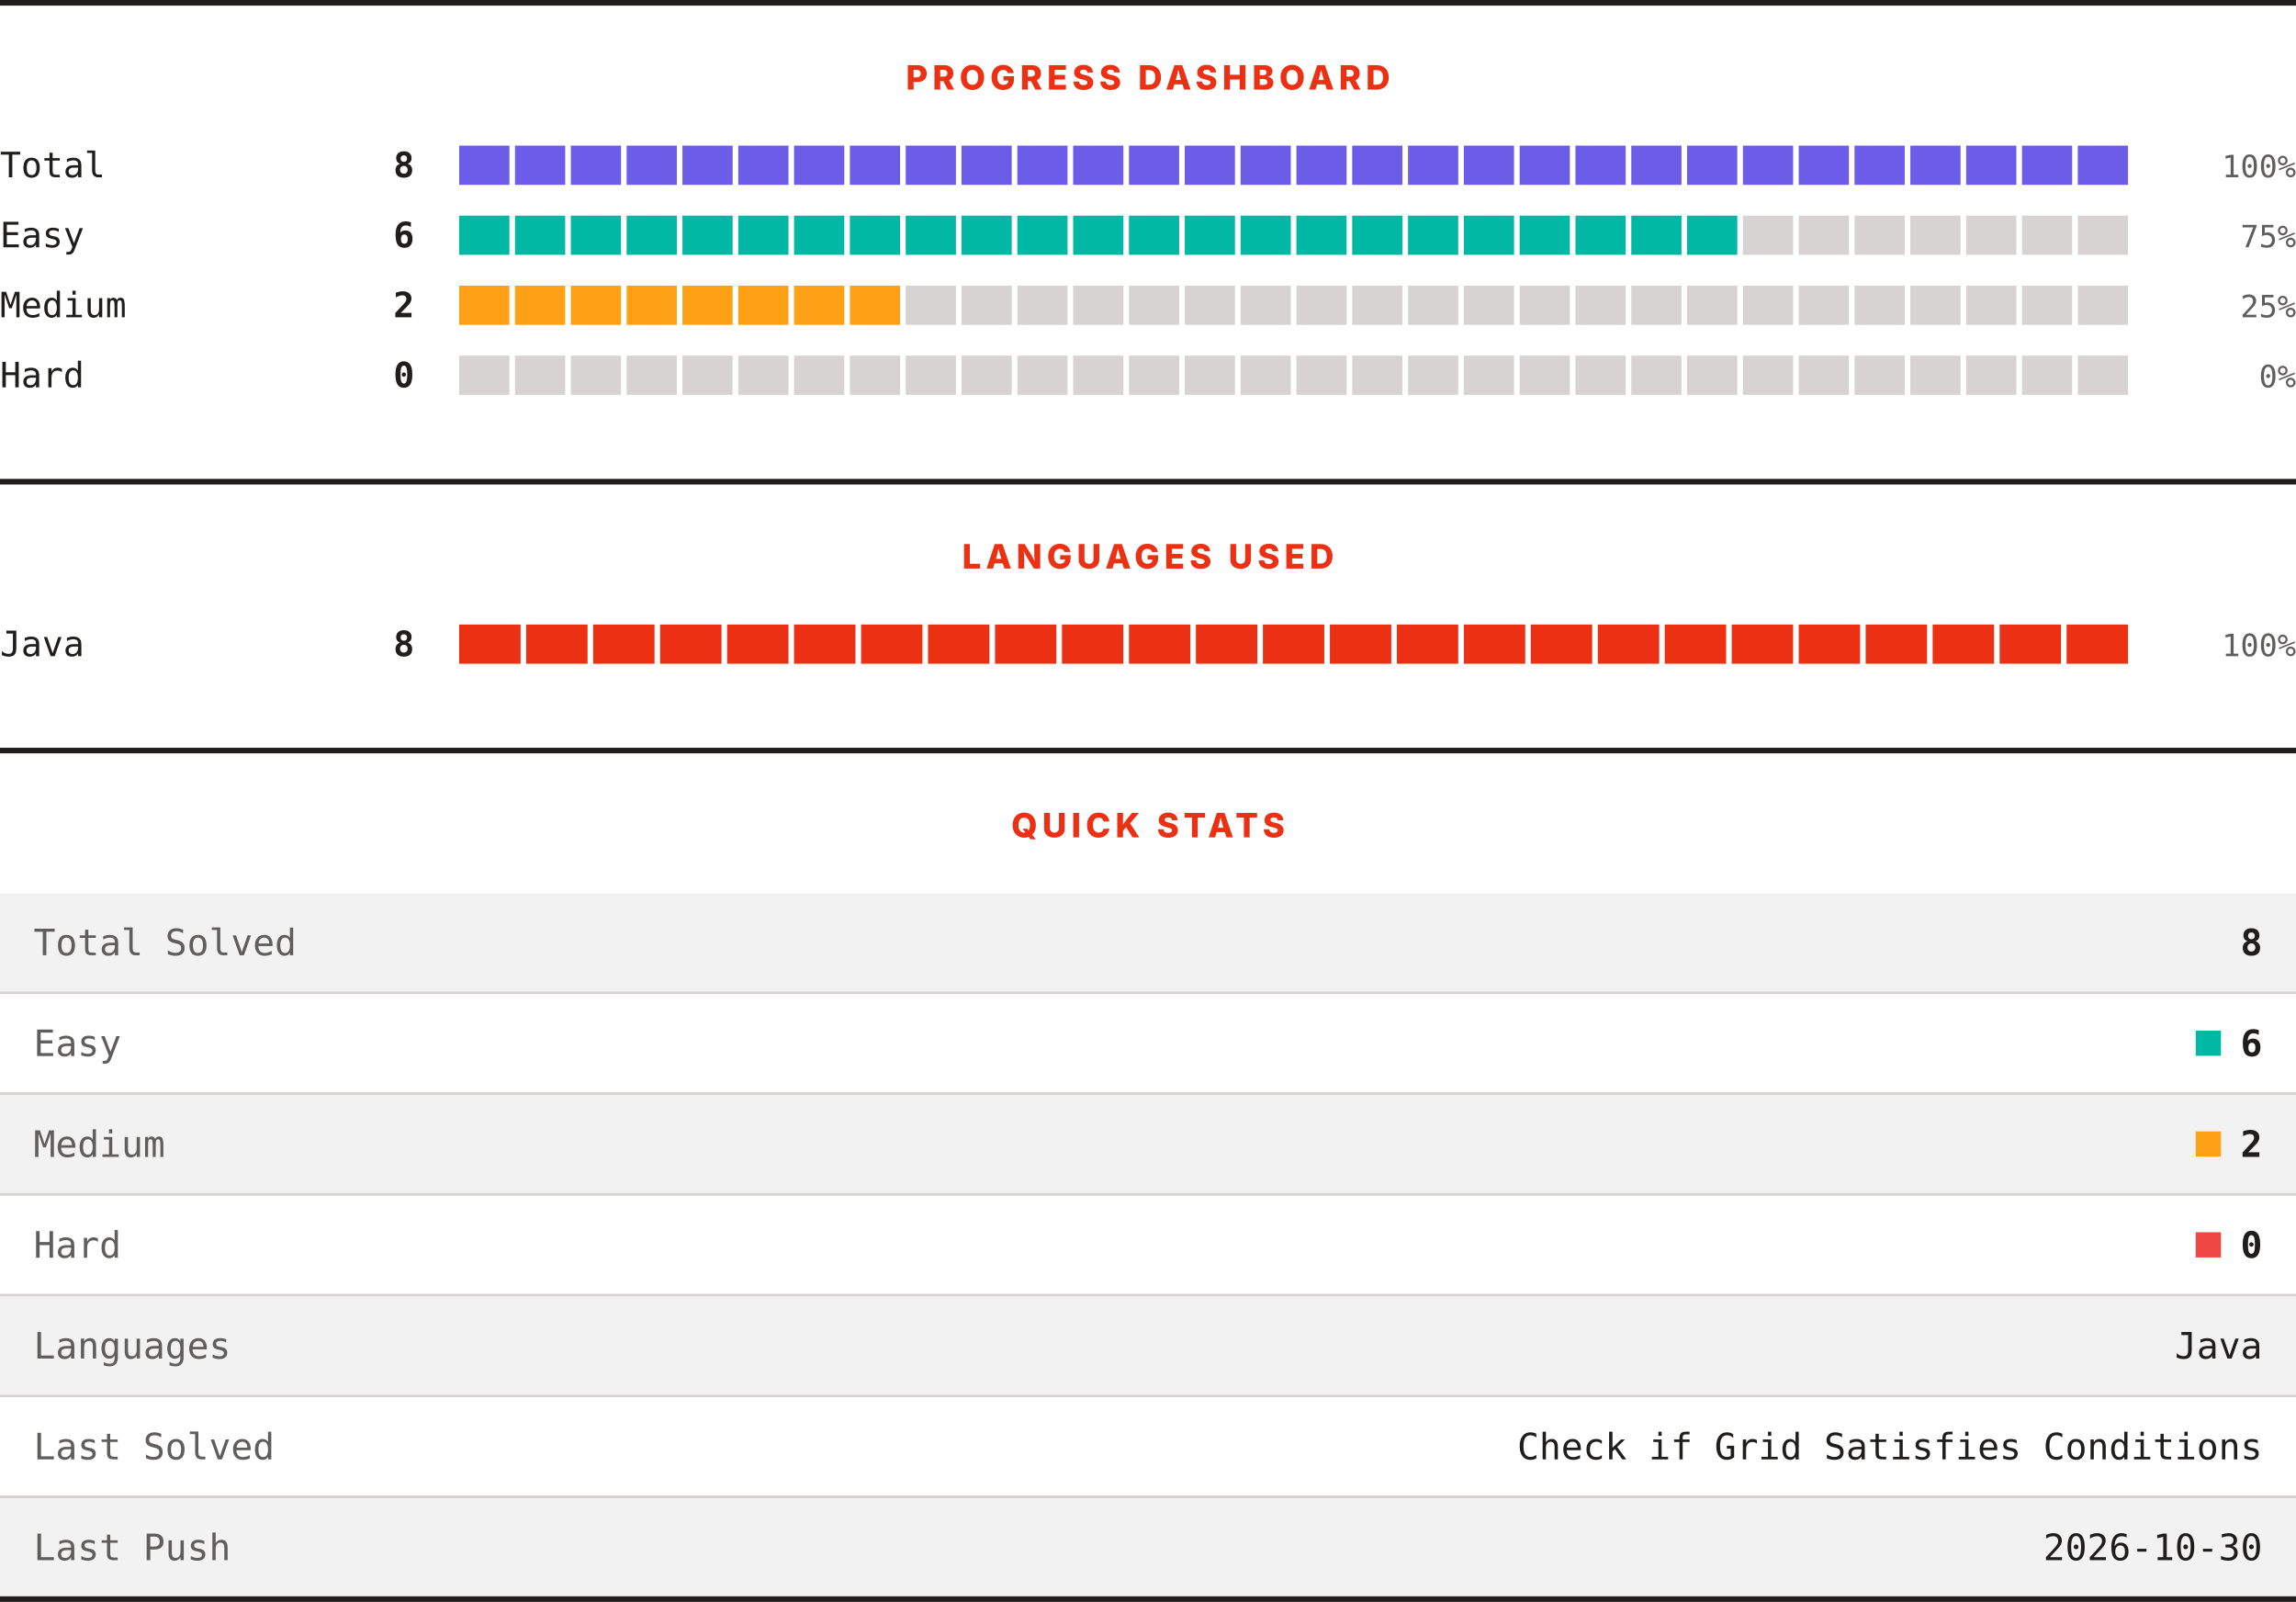
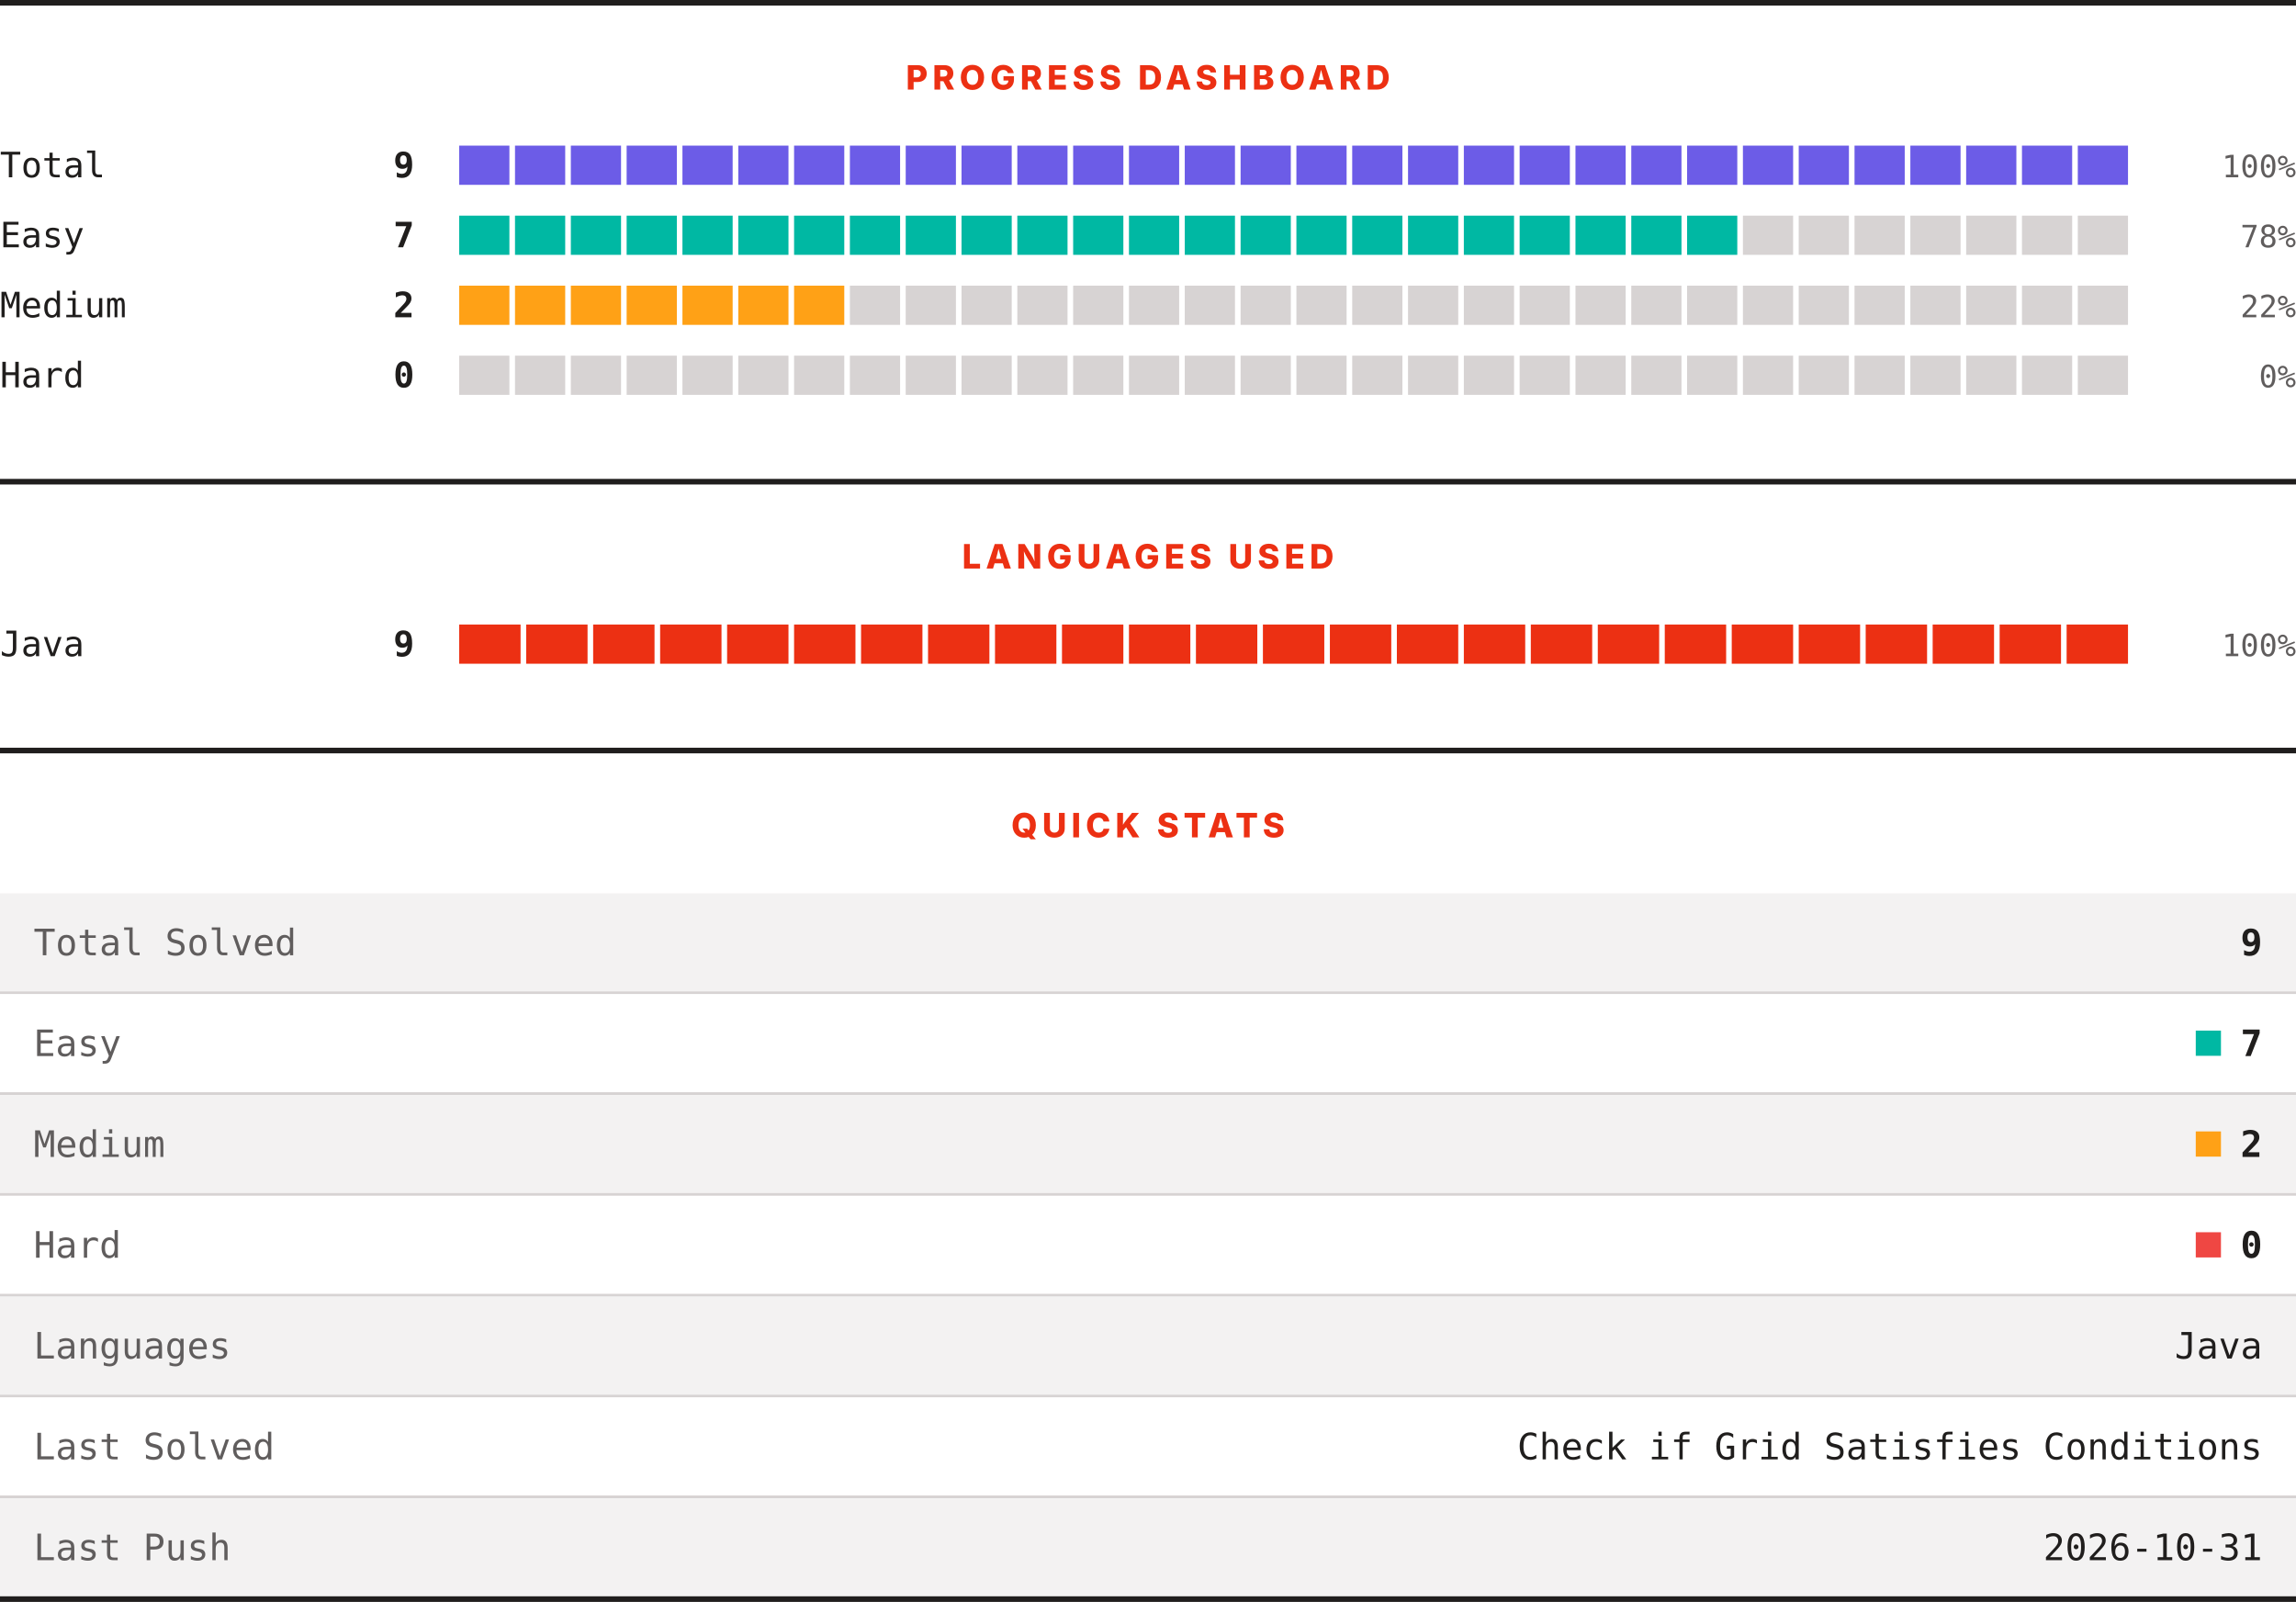
<svg xmlns="http://www.w3.org/2000/svg" width="820" height="572" viewBox="0 0 820 572" role="img" aria-label="LeetCode progress, languages and quick stats">
  <rect width="820" height="572" fill="#ffffff" />
  <rect x="0" y="0" width="820" height="2" fill="#201e1d" />
  <text x="410" y="32" text-anchor="middle" font-family="Archivo, system-ui, -apple-system, Segoe UI, sans-serif" font-size="12" font-weight="800" letter-spacing="1.68" fill="#ec3013">PROGRESS DASHBOARD</text>
  <text x="0" y="63.3" font-family="ui-monospace, SFMono-Regular, Menlo, Consolas, monospace" font-size="12.5" fill="#201e1d">Total</text>
-   <text x="148" y="63.3" text-anchor="end" font-family="ui-monospace, SFMono-Regular, Menlo, Consolas, monospace" font-size="12.5" font-weight="700" fill="#201e1d">8</text>
+   <text x="148" y="63.3" text-anchor="end" font-family="ui-monospace, SFMono-Regular, Menlo, Consolas, monospace" font-size="12.5" font-weight="700" fill="#201e1d">9</text>
  <rect x="164.00" y="52" width="17.93" height="14" fill="#6c5ce7" />
  <rect x="183.93" y="52" width="17.93" height="14" fill="#6c5ce7" />
  <rect x="203.87" y="52" width="17.93" height="14" fill="#6c5ce7" />
  <rect x="223.80" y="52" width="17.93" height="14" fill="#6c5ce7" />
  <rect x="243.73" y="52" width="17.93" height="14" fill="#6c5ce7" />
  <rect x="263.67" y="52" width="17.93" height="14" fill="#6c5ce7" />
  <rect x="283.60" y="52" width="17.93" height="14" fill="#6c5ce7" />
  <rect x="303.53" y="52" width="17.93" height="14" fill="#6c5ce7" />
  <rect x="323.47" y="52" width="17.93" height="14" fill="#6c5ce7" />
  <rect x="343.40" y="52" width="17.93" height="14" fill="#6c5ce7" />
  <rect x="363.33" y="52" width="17.93" height="14" fill="#6c5ce7" />
  <rect x="383.27" y="52" width="17.93" height="14" fill="#6c5ce7" />
  <rect x="403.20" y="52" width="17.93" height="14" fill="#6c5ce7" />
  <rect x="423.13" y="52" width="17.93" height="14" fill="#6c5ce7" />
  <rect x="443.07" y="52" width="17.93" height="14" fill="#6c5ce7" />
  <rect x="463.00" y="52" width="17.93" height="14" fill="#6c5ce7" />
  <rect x="482.93" y="52" width="17.93" height="14" fill="#6c5ce7" />
  <rect x="502.87" y="52" width="17.93" height="14" fill="#6c5ce7" />
  <rect x="522.80" y="52" width="17.93" height="14" fill="#6c5ce7" />
  <rect x="542.73" y="52" width="17.93" height="14" fill="#6c5ce7" />
  <rect x="562.67" y="52" width="17.93" height="14" fill="#6c5ce7" />
  <rect x="582.60" y="52" width="17.93" height="14" fill="#6c5ce7" />
  <rect x="602.53" y="52" width="17.93" height="14" fill="#6c5ce7" />
  <rect x="622.47" y="52" width="17.93" height="14" fill="#6c5ce7" />
  <rect x="642.40" y="52" width="17.93" height="14" fill="#6c5ce7" />
  <rect x="662.33" y="52" width="17.93" height="14" fill="#6c5ce7" />
  <rect x="682.27" y="52" width="17.93" height="14" fill="#6c5ce7" />
  <rect x="702.20" y="52" width="17.93" height="14" fill="#6c5ce7" />
  <rect x="722.13" y="52" width="17.93" height="14" fill="#6c5ce7" />
  <rect x="742.07" y="52" width="17.93" height="14" fill="#6c5ce7" />
  <text x="820" y="63.3" text-anchor="end" font-family="ui-monospace, SFMono-Regular, Menlo, Consolas, monospace" font-size="11" fill="#605d5d">100%</text>
  <text x="0" y="88.3" font-family="ui-monospace, SFMono-Regular, Menlo, Consolas, monospace" font-size="12.5" fill="#201e1d">Easy</text>
-   <text x="148" y="88.3" text-anchor="end" font-family="ui-monospace, SFMono-Regular, Menlo, Consolas, monospace" font-size="12.5" font-weight="700" fill="#201e1d">6</text>
+   <text x="148" y="88.3" text-anchor="end" font-family="ui-monospace, SFMono-Regular, Menlo, Consolas, monospace" font-size="12.5" font-weight="700" fill="#201e1d">7</text>
  <rect x="164.00" y="77" width="17.93" height="14" fill="#00b8a3" />
  <rect x="183.93" y="77" width="17.93" height="14" fill="#00b8a3" />
  <rect x="203.87" y="77" width="17.93" height="14" fill="#00b8a3" />
  <rect x="223.80" y="77" width="17.93" height="14" fill="#00b8a3" />
  <rect x="243.73" y="77" width="17.93" height="14" fill="#00b8a3" />
  <rect x="263.67" y="77" width="17.93" height="14" fill="#00b8a3" />
  <rect x="283.60" y="77" width="17.93" height="14" fill="#00b8a3" />
  <rect x="303.53" y="77" width="17.93" height="14" fill="#00b8a3" />
  <rect x="323.47" y="77" width="17.93" height="14" fill="#00b8a3" />
  <rect x="343.40" y="77" width="17.93" height="14" fill="#00b8a3" />
  <rect x="363.33" y="77" width="17.93" height="14" fill="#00b8a3" />
  <rect x="383.27" y="77" width="17.93" height="14" fill="#00b8a3" />
  <rect x="403.20" y="77" width="17.93" height="14" fill="#00b8a3" />
  <rect x="423.13" y="77" width="17.93" height="14" fill="#00b8a3" />
  <rect x="443.07" y="77" width="17.93" height="14" fill="#00b8a3" />
  <rect x="463.00" y="77" width="17.93" height="14" fill="#00b8a3" />
  <rect x="482.93" y="77" width="17.93" height="14" fill="#00b8a3" />
  <rect x="502.87" y="77" width="17.93" height="14" fill="#00b8a3" />
  <rect x="522.80" y="77" width="17.93" height="14" fill="#00b8a3" />
  <rect x="542.73" y="77" width="17.93" height="14" fill="#00b8a3" />
  <rect x="562.67" y="77" width="17.93" height="14" fill="#00b8a3" />
  <rect x="582.60" y="77" width="17.93" height="14" fill="#00b8a3" />
  <rect x="602.53" y="77" width="17.93" height="14" fill="#00b8a3" />
  <rect x="622.47" y="77" width="17.93" height="14" fill="#d7d3d3" />
  <rect x="642.40" y="77" width="17.93" height="14" fill="#d7d3d3" />
  <rect x="662.33" y="77" width="17.93" height="14" fill="#d7d3d3" />
  <rect x="682.27" y="77" width="17.93" height="14" fill="#d7d3d3" />
  <rect x="702.20" y="77" width="17.93" height="14" fill="#d7d3d3" />
  <rect x="722.13" y="77" width="17.93" height="14" fill="#d7d3d3" />
  <rect x="742.07" y="77" width="17.93" height="14" fill="#d7d3d3" />
-   <text x="820" y="88.3" text-anchor="end" font-family="ui-monospace, SFMono-Regular, Menlo, Consolas, monospace" font-size="11" fill="#605d5d">75%</text>
+   <text x="820" y="88.3" text-anchor="end" font-family="ui-monospace, SFMono-Regular, Menlo, Consolas, monospace" font-size="11" fill="#605d5d">78%</text>
  <text x="0" y="113.3" font-family="ui-monospace, SFMono-Regular, Menlo, Consolas, monospace" font-size="12.5" fill="#201e1d">Medium</text>
  <text x="148" y="113.3" text-anchor="end" font-family="ui-monospace, SFMono-Regular, Menlo, Consolas, monospace" font-size="12.5" font-weight="700" fill="#201e1d">2</text>
  <rect x="164.00" y="102" width="17.93" height="14" fill="#ffa116" />
  <rect x="183.93" y="102" width="17.93" height="14" fill="#ffa116" />
  <rect x="203.87" y="102" width="17.93" height="14" fill="#ffa116" />
  <rect x="223.80" y="102" width="17.93" height="14" fill="#ffa116" />
  <rect x="243.73" y="102" width="17.93" height="14" fill="#ffa116" />
  <rect x="263.67" y="102" width="17.93" height="14" fill="#ffa116" />
  <rect x="283.60" y="102" width="17.93" height="14" fill="#ffa116" />
-   <rect x="303.53" y="102" width="17.93" height="14" fill="#ffa116" />
+   <rect x="303.53" y="102" width="17.93" height="14" fill="#d7d3d3" />
  <rect x="323.47" y="102" width="17.93" height="14" fill="#d7d3d3" />
  <rect x="343.40" y="102" width="17.93" height="14" fill="#d7d3d3" />
  <rect x="363.33" y="102" width="17.93" height="14" fill="#d7d3d3" />
  <rect x="383.27" y="102" width="17.93" height="14" fill="#d7d3d3" />
  <rect x="403.20" y="102" width="17.93" height="14" fill="#d7d3d3" />
  <rect x="423.13" y="102" width="17.93" height="14" fill="#d7d3d3" />
  <rect x="443.07" y="102" width="17.93" height="14" fill="#d7d3d3" />
  <rect x="463.00" y="102" width="17.93" height="14" fill="#d7d3d3" />
  <rect x="482.93" y="102" width="17.93" height="14" fill="#d7d3d3" />
  <rect x="502.87" y="102" width="17.93" height="14" fill="#d7d3d3" />
  <rect x="522.80" y="102" width="17.93" height="14" fill="#d7d3d3" />
  <rect x="542.73" y="102" width="17.93" height="14" fill="#d7d3d3" />
  <rect x="562.67" y="102" width="17.93" height="14" fill="#d7d3d3" />
  <rect x="582.60" y="102" width="17.93" height="14" fill="#d7d3d3" />
  <rect x="602.53" y="102" width="17.93" height="14" fill="#d7d3d3" />
  <rect x="622.47" y="102" width="17.93" height="14" fill="#d7d3d3" />
  <rect x="642.40" y="102" width="17.93" height="14" fill="#d7d3d3" />
  <rect x="662.33" y="102" width="17.93" height="14" fill="#d7d3d3" />
  <rect x="682.27" y="102" width="17.93" height="14" fill="#d7d3d3" />
  <rect x="702.20" y="102" width="17.93" height="14" fill="#d7d3d3" />
  <rect x="722.13" y="102" width="17.93" height="14" fill="#d7d3d3" />
  <rect x="742.07" y="102" width="17.93" height="14" fill="#d7d3d3" />
-   <text x="820" y="113.3" text-anchor="end" font-family="ui-monospace, SFMono-Regular, Menlo, Consolas, monospace" font-size="11" fill="#605d5d">25%</text>
+   <text x="820" y="113.3" text-anchor="end" font-family="ui-monospace, SFMono-Regular, Menlo, Consolas, monospace" font-size="11" fill="#605d5d">22%</text>
  <text x="0" y="138.3" font-family="ui-monospace, SFMono-Regular, Menlo, Consolas, monospace" font-size="12.5" fill="#201e1d">Hard</text>
  <text x="148" y="138.3" text-anchor="end" font-family="ui-monospace, SFMono-Regular, Menlo, Consolas, monospace" font-size="12.5" font-weight="700" fill="#201e1d">0</text>
  <rect x="164.00" y="127" width="17.93" height="14" fill="#d7d3d3" />
  <rect x="183.93" y="127" width="17.93" height="14" fill="#d7d3d3" />
  <rect x="203.87" y="127" width="17.93" height="14" fill="#d7d3d3" />
  <rect x="223.80" y="127" width="17.93" height="14" fill="#d7d3d3" />
  <rect x="243.73" y="127" width="17.93" height="14" fill="#d7d3d3" />
  <rect x="263.67" y="127" width="17.93" height="14" fill="#d7d3d3" />
  <rect x="283.60" y="127" width="17.93" height="14" fill="#d7d3d3" />
  <rect x="303.53" y="127" width="17.93" height="14" fill="#d7d3d3" />
  <rect x="323.47" y="127" width="17.93" height="14" fill="#d7d3d3" />
  <rect x="343.40" y="127" width="17.93" height="14" fill="#d7d3d3" />
  <rect x="363.33" y="127" width="17.93" height="14" fill="#d7d3d3" />
  <rect x="383.27" y="127" width="17.93" height="14" fill="#d7d3d3" />
  <rect x="403.20" y="127" width="17.93" height="14" fill="#d7d3d3" />
  <rect x="423.13" y="127" width="17.93" height="14" fill="#d7d3d3" />
  <rect x="443.07" y="127" width="17.93" height="14" fill="#d7d3d3" />
  <rect x="463.00" y="127" width="17.93" height="14" fill="#d7d3d3" />
  <rect x="482.93" y="127" width="17.93" height="14" fill="#d7d3d3" />
  <rect x="502.87" y="127" width="17.93" height="14" fill="#d7d3d3" />
  <rect x="522.80" y="127" width="17.93" height="14" fill="#d7d3d3" />
  <rect x="542.73" y="127" width="17.93" height="14" fill="#d7d3d3" />
  <rect x="562.67" y="127" width="17.93" height="14" fill="#d7d3d3" />
  <rect x="582.60" y="127" width="17.93" height="14" fill="#d7d3d3" />
  <rect x="602.53" y="127" width="17.93" height="14" fill="#d7d3d3" />
  <rect x="622.47" y="127" width="17.93" height="14" fill="#d7d3d3" />
  <rect x="642.40" y="127" width="17.93" height="14" fill="#d7d3d3" />
  <rect x="662.33" y="127" width="17.93" height="14" fill="#d7d3d3" />
  <rect x="682.27" y="127" width="17.93" height="14" fill="#d7d3d3" />
  <rect x="702.20" y="127" width="17.93" height="14" fill="#d7d3d3" />
  <rect x="722.13" y="127" width="17.93" height="14" fill="#d7d3d3" />
  <rect x="742.07" y="127" width="17.93" height="14" fill="#d7d3d3" />
  <text x="820" y="138.3" text-anchor="end" font-family="ui-monospace, SFMono-Regular, Menlo, Consolas, monospace" font-size="11" fill="#605d5d">0%</text>
  <rect x="0" y="171" width="820" height="2" fill="#201e1d" />
  <text x="410" y="203" text-anchor="middle" font-family="Archivo, system-ui, -apple-system, Segoe UI, sans-serif" font-size="12" font-weight="800" letter-spacing="1.68" fill="#ec3013">LANGUAGES USED</text>
  <text x="0" y="234.3" font-family="ui-monospace, SFMono-Regular, Menlo, Consolas, monospace" font-size="12.5" fill="#201e1d">Java</text>
-   <text x="148" y="234.3" text-anchor="end" font-family="ui-monospace, SFMono-Regular, Menlo, Consolas, monospace" font-size="12.5" font-weight="700" fill="#201e1d">8</text>
+   <text x="148" y="234.3" text-anchor="end" font-family="ui-monospace, SFMono-Regular, Menlo, Consolas, monospace" font-size="12.5" font-weight="700" fill="#201e1d">9</text>
  <rect x="164.00" y="223" width="21.92" height="14" fill="#ec3013" />
  <rect x="187.92" y="223" width="21.92" height="14" fill="#ec3013" />
  <rect x="211.84" y="223" width="21.92" height="14" fill="#ec3013" />
  <rect x="235.76" y="223" width="21.92" height="14" fill="#ec3013" />
  <rect x="259.68" y="223" width="21.92" height="14" fill="#ec3013" />
  <rect x="283.60" y="223" width="21.92" height="14" fill="#ec3013" />
  <rect x="307.52" y="223" width="21.92" height="14" fill="#ec3013" />
  <rect x="331.44" y="223" width="21.92" height="14" fill="#ec3013" />
  <rect x="355.36" y="223" width="21.92" height="14" fill="#ec3013" />
  <rect x="379.28" y="223" width="21.92" height="14" fill="#ec3013" />
  <rect x="403.20" y="223" width="21.92" height="14" fill="#ec3013" />
  <rect x="427.12" y="223" width="21.92" height="14" fill="#ec3013" />
  <rect x="451.04" y="223" width="21.92" height="14" fill="#ec3013" />
  <rect x="474.96" y="223" width="21.92" height="14" fill="#ec3013" />
  <rect x="498.88" y="223" width="21.92" height="14" fill="#ec3013" />
  <rect x="522.80" y="223" width="21.92" height="14" fill="#ec3013" />
  <rect x="546.72" y="223" width="21.92" height="14" fill="#ec3013" />
  <rect x="570.64" y="223" width="21.92" height="14" fill="#ec3013" />
  <rect x="594.56" y="223" width="21.92" height="14" fill="#ec3013" />
  <rect x="618.48" y="223" width="21.92" height="14" fill="#ec3013" />
  <rect x="642.40" y="223" width="21.92" height="14" fill="#ec3013" />
  <rect x="666.32" y="223" width="21.92" height="14" fill="#ec3013" />
  <rect x="690.24" y="223" width="21.92" height="14" fill="#ec3013" />
  <rect x="714.16" y="223" width="21.92" height="14" fill="#ec3013" />
  <rect x="738.08" y="223" width="21.92" height="14" fill="#ec3013" />
  <text x="820" y="234.3" text-anchor="end" font-family="ui-monospace, SFMono-Regular, Menlo, Consolas, monospace" font-size="11" fill="#605d5d">100%</text>
  <rect x="0" y="267" width="820" height="2" fill="#201e1d" />
  <text x="410" y="299" text-anchor="middle" font-family="Archivo, system-ui, -apple-system, Segoe UI, sans-serif" font-size="12" font-weight="800" letter-spacing="1.68" fill="#ec3013">QUICK STATS</text>
  <rect x="0" y="319" width="820" height="35" fill="#f3f2f2" />
  <text x="12" y="341.1" font-family="ui-monospace, SFMono-Regular, Menlo, Consolas, monospace" font-size="13" fill="#605d5d">Total Solved</text>
-   <text x="808" y="341.1" text-anchor="end" font-family="ui-monospace, SFMono-Regular, Menlo, Consolas, monospace" font-size="13" font-weight="700" fill="#201e1d">8</text>
+   <text x="808" y="341.1" text-anchor="end" font-family="ui-monospace, SFMono-Regular, Menlo, Consolas, monospace" font-size="13" font-weight="700" fill="#201e1d">9</text>
  <rect x="0" y="354" width="820" height="1" fill="#d7d3d3" />
  <rect x="0" y="355" width="820" height="35" fill="#ffffff" />
  <text x="12" y="377.1" font-family="ui-monospace, SFMono-Regular, Menlo, Consolas, monospace" font-size="13" fill="#605d5d">Easy</text>
  <rect x="784.2" y="368" width="9" height="9" fill="#00b8a3" />
-   <text x="808" y="377.1" text-anchor="end" font-family="ui-monospace, SFMono-Regular, Menlo, Consolas, monospace" font-size="13" font-weight="700" fill="#201e1d">6</text>
+   <text x="808" y="377.1" text-anchor="end" font-family="ui-monospace, SFMono-Regular, Menlo, Consolas, monospace" font-size="13" font-weight="700" fill="#201e1d">7</text>
  <rect x="0" y="390" width="820" height="1" fill="#d7d3d3" />
  <rect x="0" y="391" width="820" height="35" fill="#f3f2f2" />
  <text x="12" y="413.1" font-family="ui-monospace, SFMono-Regular, Menlo, Consolas, monospace" font-size="13" fill="#605d5d">Medium</text>
  <rect x="784.2" y="404" width="9" height="9" fill="#ffa116" />
  <text x="808" y="413.1" text-anchor="end" font-family="ui-monospace, SFMono-Regular, Menlo, Consolas, monospace" font-size="13" font-weight="700" fill="#201e1d">2</text>
  <rect x="0" y="426" width="820" height="1" fill="#d7d3d3" />
  <rect x="0" y="427" width="820" height="35" fill="#ffffff" />
  <text x="12" y="449.1" font-family="ui-monospace, SFMono-Regular, Menlo, Consolas, monospace" font-size="13" fill="#605d5d">Hard</text>
  <rect x="784.2" y="440" width="9" height="9" fill="#ef4743" />
  <text x="808" y="449.1" text-anchor="end" font-family="ui-monospace, SFMono-Regular, Menlo, Consolas, monospace" font-size="13" font-weight="700" fill="#201e1d">0</text>
  <rect x="0" y="462" width="820" height="1" fill="#d7d3d3" />
  <rect x="0" y="463" width="820" height="35" fill="#f3f2f2" />
  <text x="12" y="485.1" font-family="ui-monospace, SFMono-Regular, Menlo, Consolas, monospace" font-size="13" fill="#605d5d">Languages</text>
  <text x="808" y="485.1" text-anchor="end" font-family="ui-monospace, SFMono-Regular, Menlo, Consolas, monospace" font-size="13" fill="#201e1d">Java</text>
  <rect x="0" y="498" width="820" height="1" fill="#d7d3d3" />
  <rect x="0" y="499" width="820" height="35" fill="#ffffff" />
  <text x="12" y="521.1" font-family="ui-monospace, SFMono-Regular, Menlo, Consolas, monospace" font-size="13" fill="#605d5d">Last Solved</text>
  <text x="808" y="521.1" text-anchor="end" font-family="ui-monospace, SFMono-Regular, Menlo, Consolas, monospace" font-size="13" fill="#201e1d">Check if Grid Satisfies Conditions</text>
  <rect x="0" y="534" width="820" height="1" fill="#d7d3d3" />
  <rect x="0" y="535" width="820" height="35" fill="#f3f2f2" />
  <text x="12" y="557.1" font-family="ui-monospace, SFMono-Regular, Menlo, Consolas, monospace" font-size="13" fill="#605d5d">Last Push</text>
-   <text x="808" y="557.1" text-anchor="end" font-family="ui-monospace, SFMono-Regular, Menlo, Consolas, monospace" font-size="13" fill="#201e1d">2026-10-30</text>
+   <text x="808" y="557.1" text-anchor="end" font-family="ui-monospace, SFMono-Regular, Menlo, Consolas, monospace" font-size="13" fill="#201e1d">2026-10-31</text>
  <rect x="0" y="570" width="820" height="2" fill="#201e1d" />
</svg>
